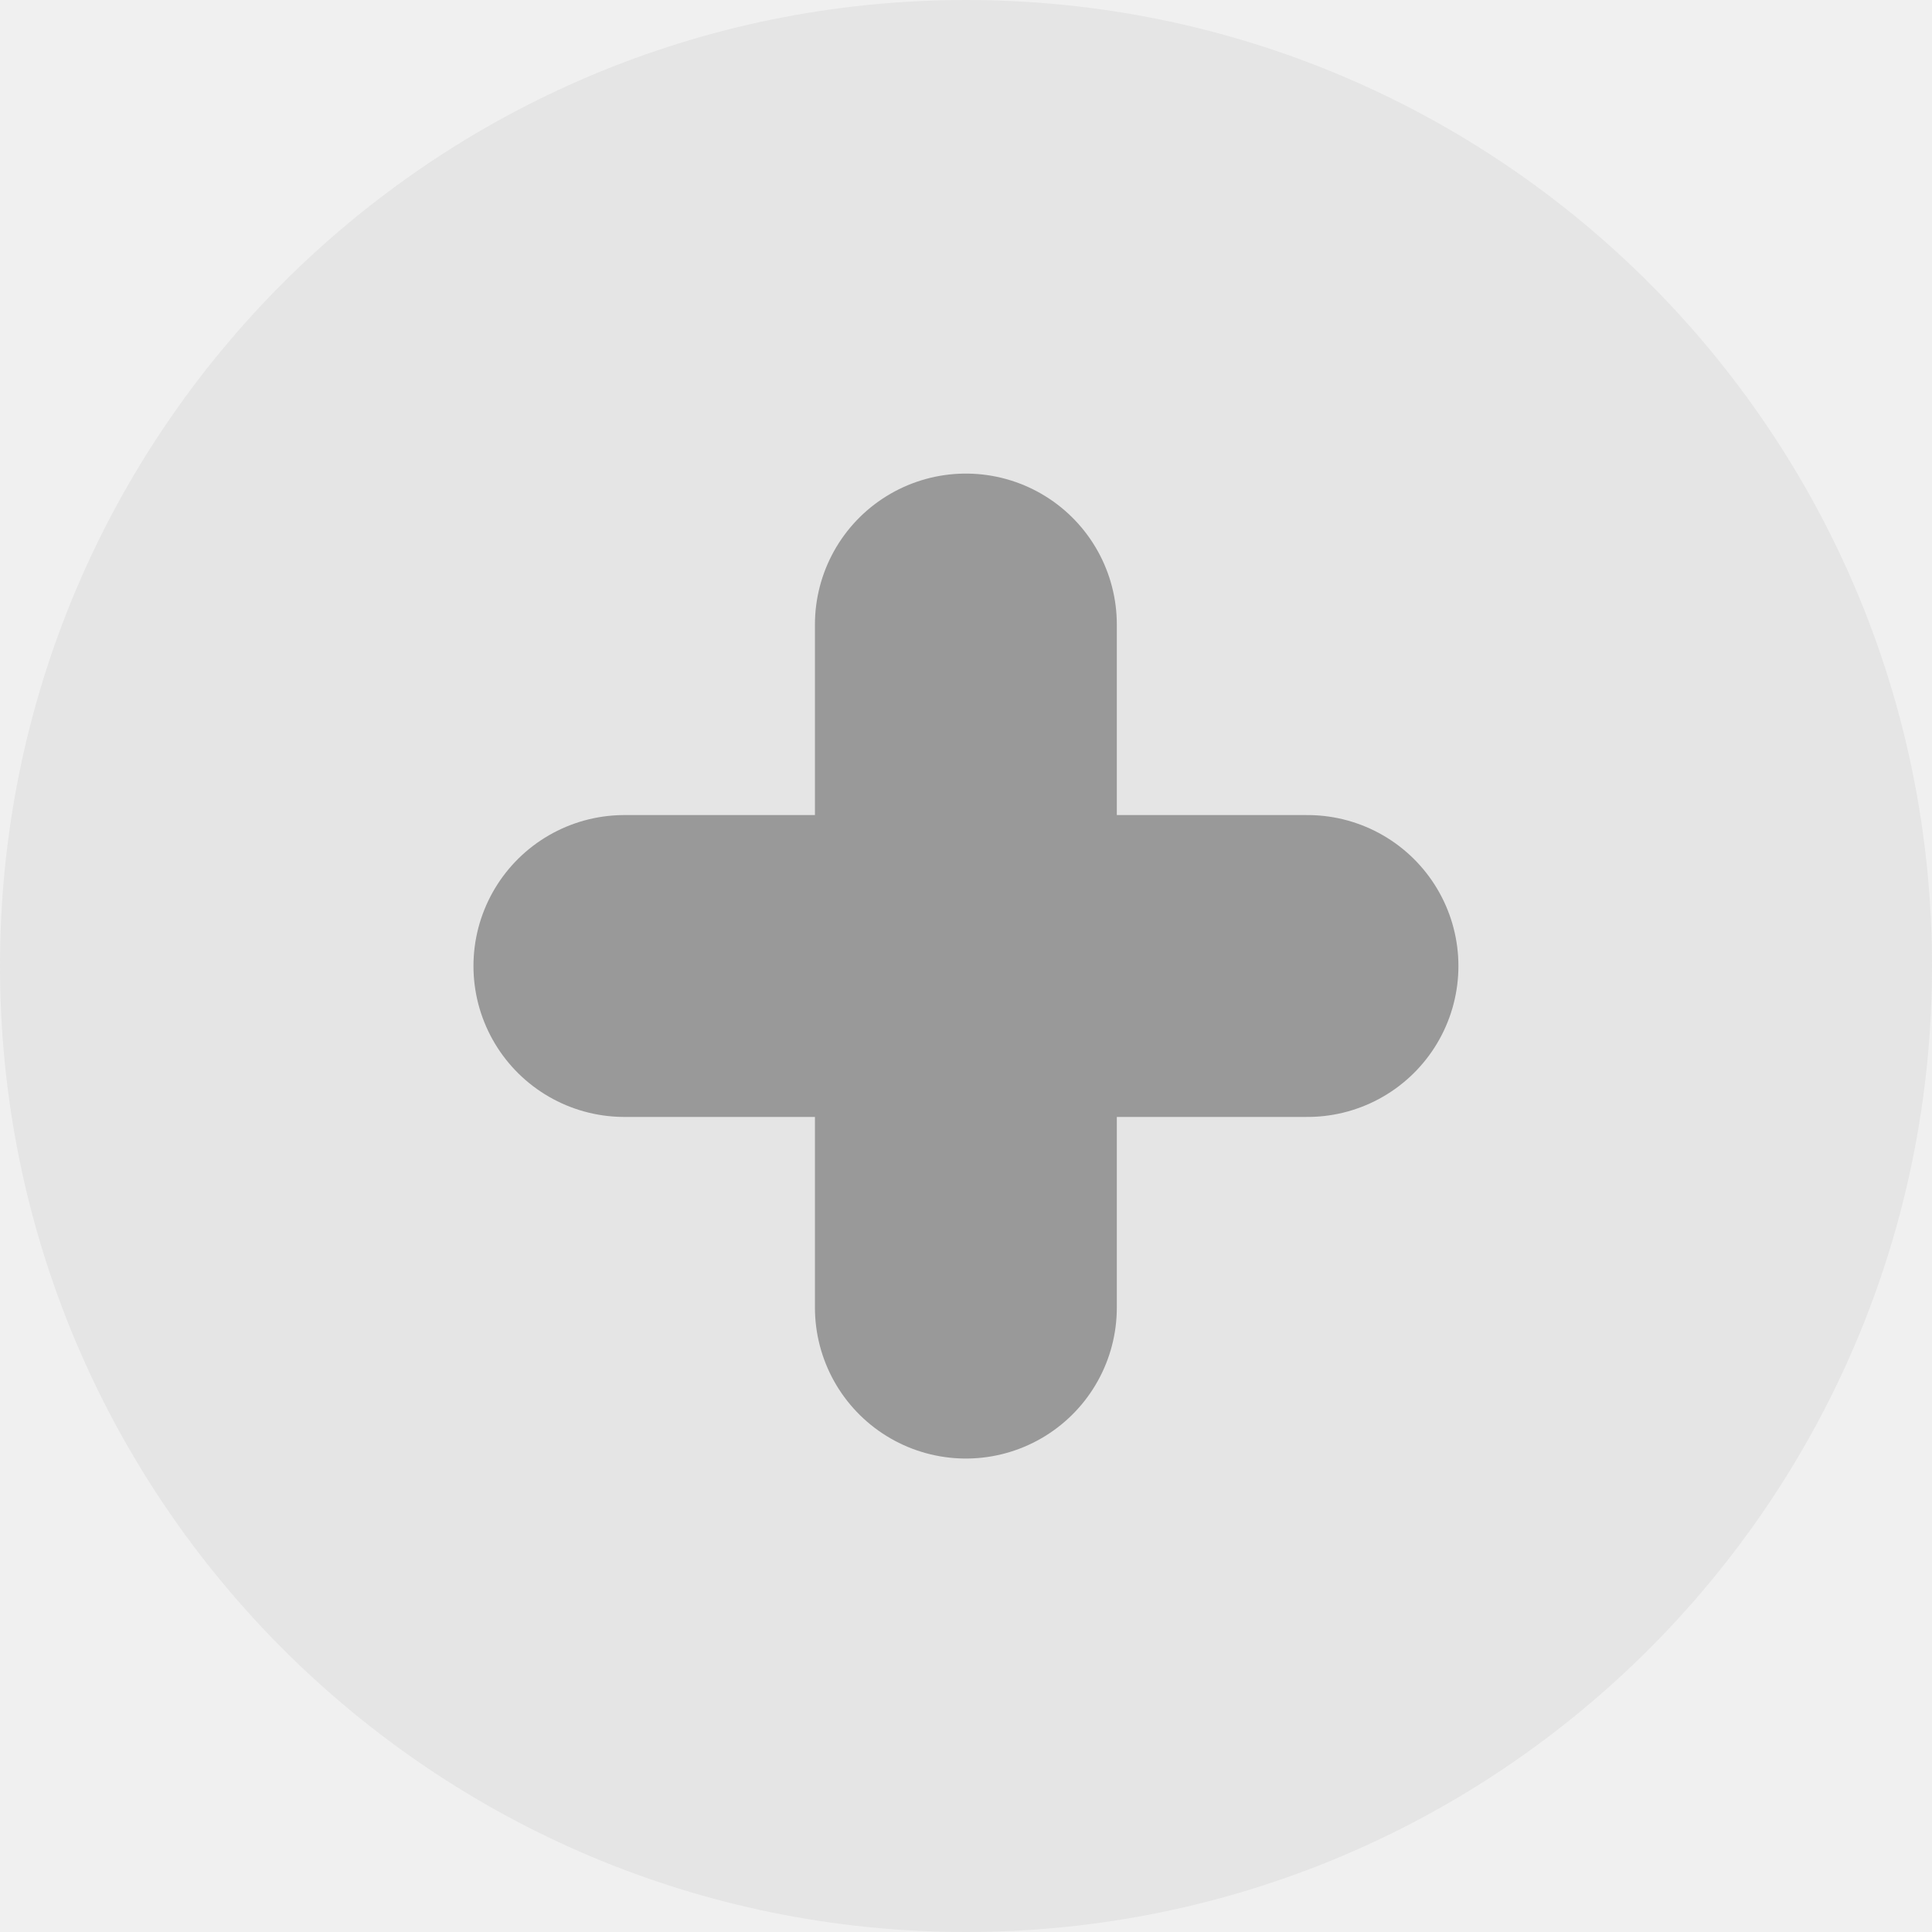
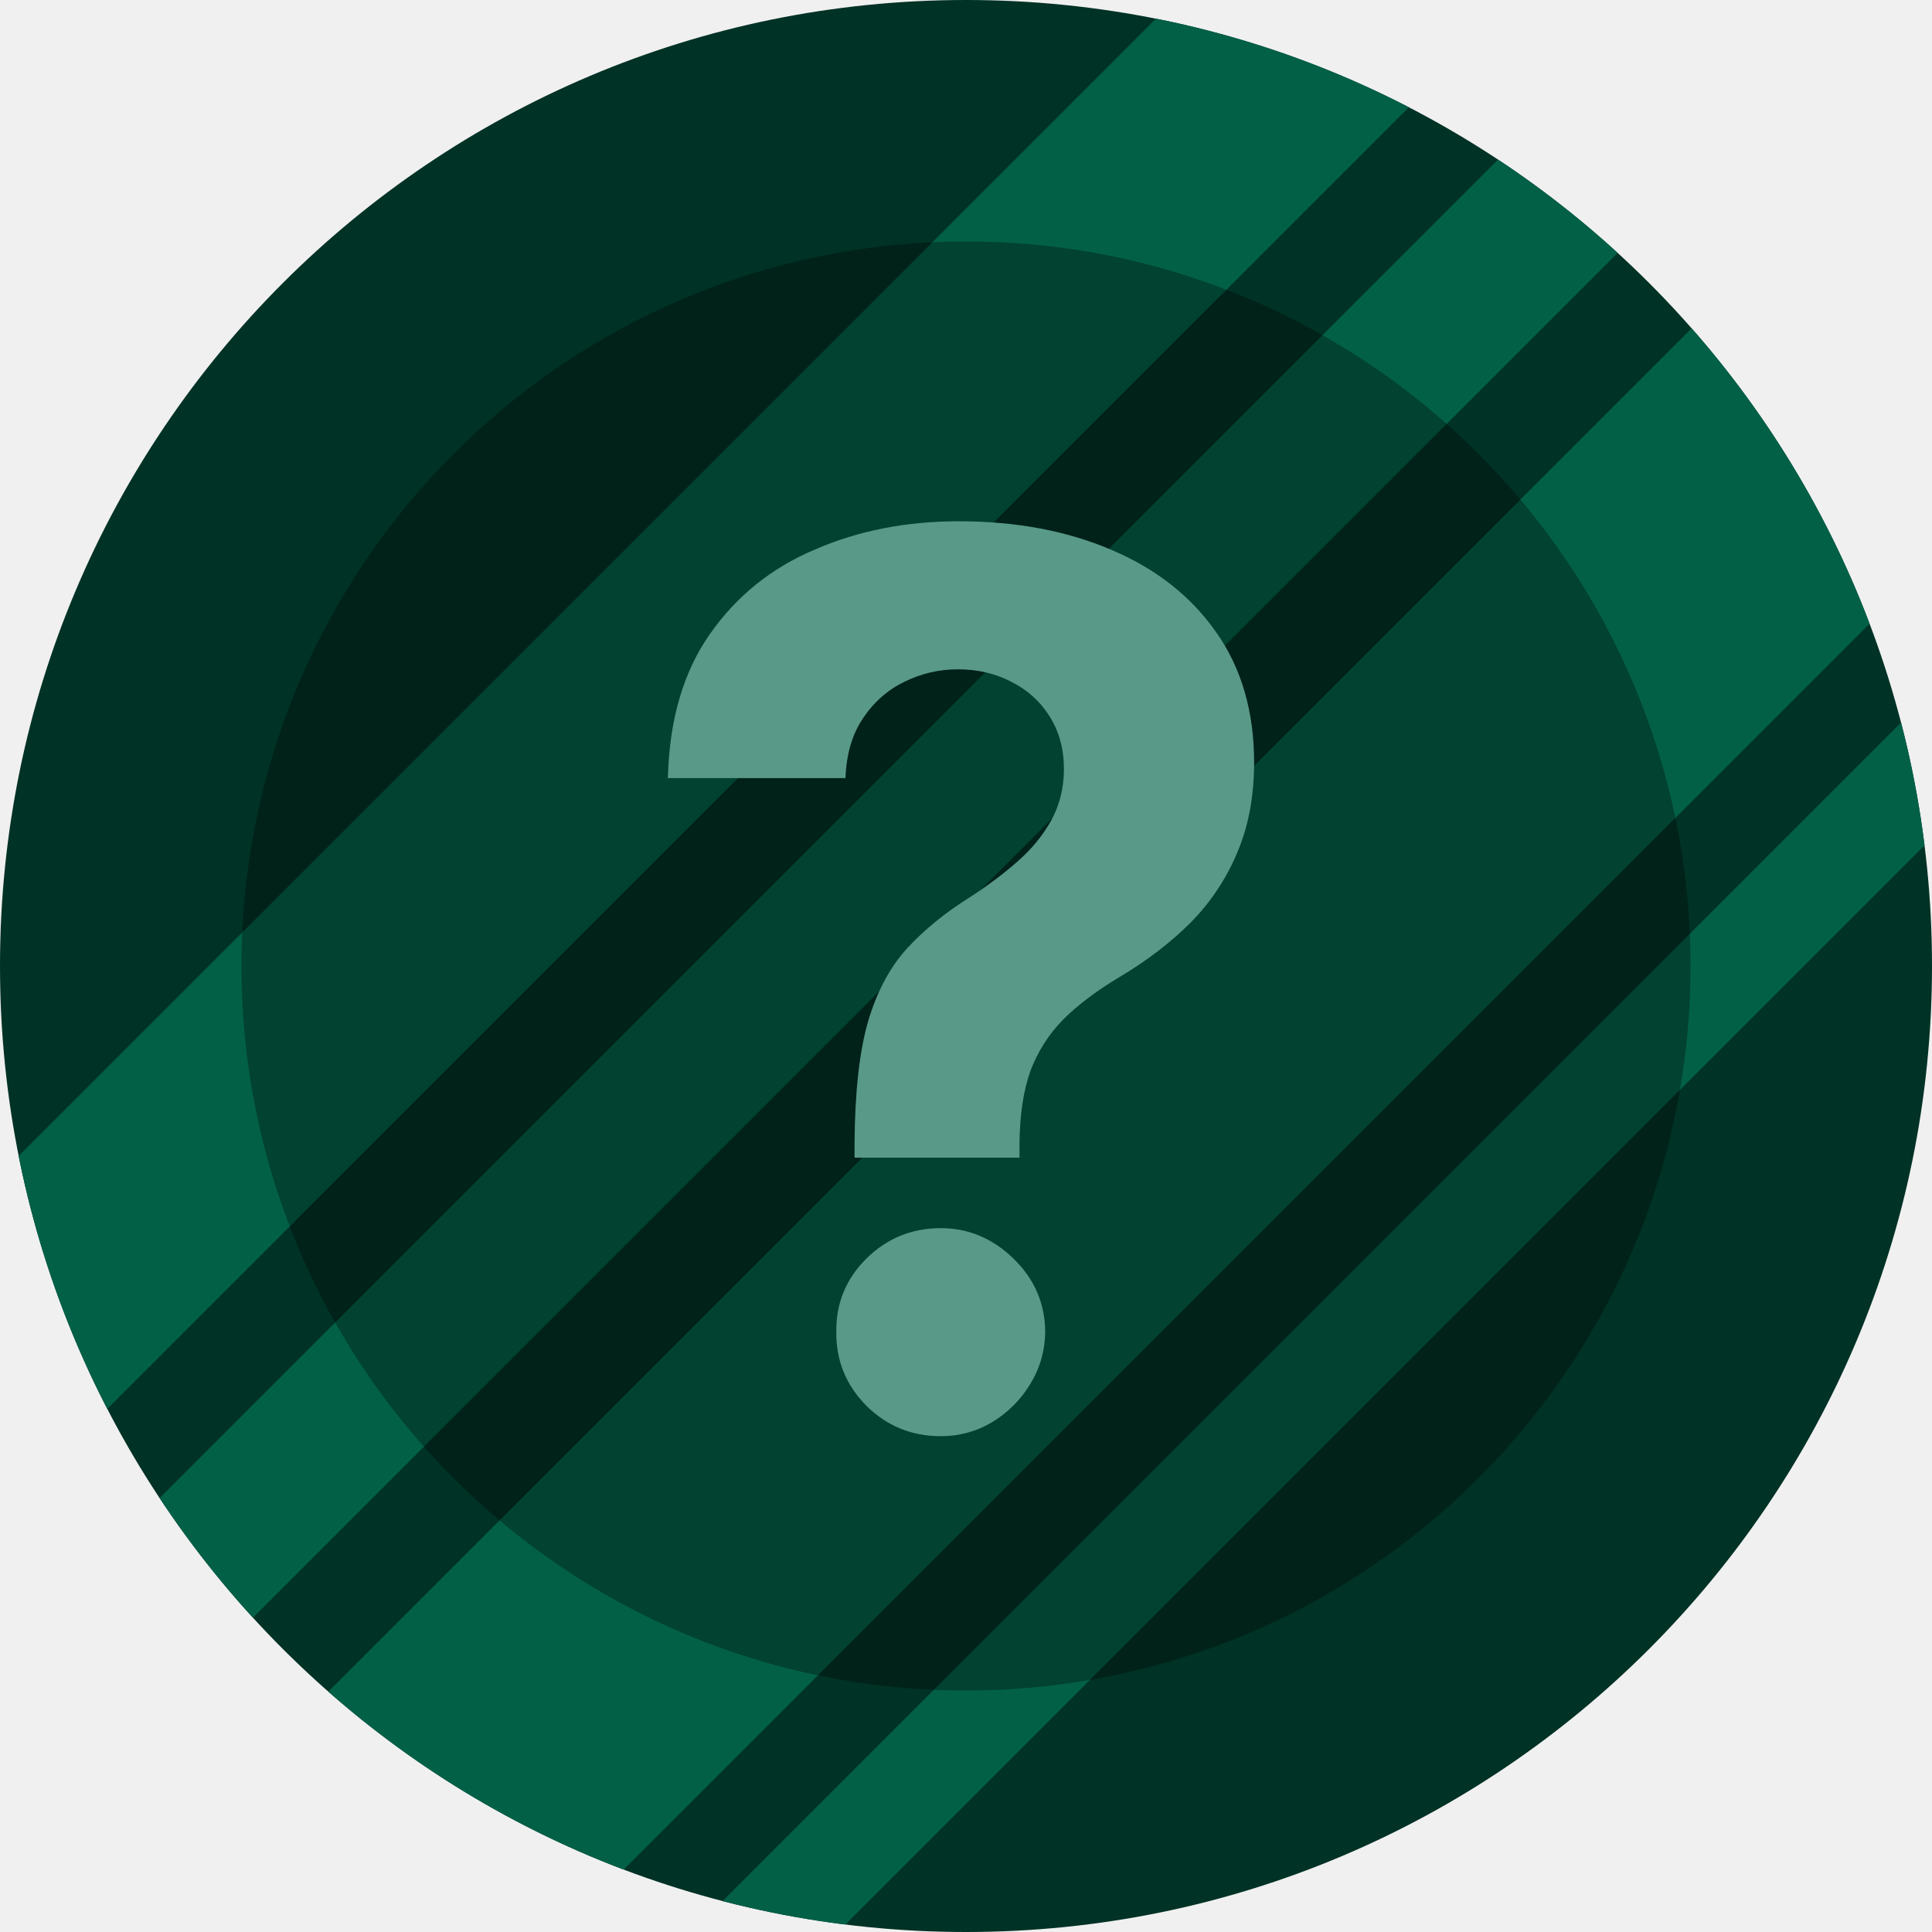
<svg xmlns="http://www.w3.org/2000/svg" width="16" height="16" viewBox="0 0 16 16" fill="none">
-   <g clip-path="url(#clip0_2151_190432)">
-     <rect width="16" height="16" rx="8" fill="#E5E5E5" />
-     <path d="M7.999 5.172V8M7.999 10.829V8M7.999 8H5.171M7.999 8H10.828" stroke="#999999" stroke-width="2.5" stroke-linecap="round" />
+   <g clip-path="url(#clip0_3368_63670)">
+     <rect x="2" y="2" width="12" height="12" rx="6" fill="black" />
+     <rect width="16" height="16" rx="8" fill="#003225" />
+     <mask id="mask0_3368_63670" style="mask-type:alpha" maskUnits="userSpaceOnUse" x="0" y="0" width="16" height="16">
+       <rect width="16" height="16" rx="8" fill="#00261D" />
+     </mask>
+     <g mask="url(#mask0_3368_63670)">
+       <rect x="10.728" y="-1" width="2" height="18" transform="rotate(45 10.728 -1)" fill="#026047" />
+       <rect x="12.728" y="1" width="1.247" height="18" transform="rotate(45 12.728 1)" fill="#026047" />
+       <rect x="16.728" y="5" width="0.856" height="18" transform="rotate(45 16.728 5)" fill="#026047" />
+       <rect x="14.728" y="2" width="2.772" height="18" transform="rotate(45 14.728 2)" fill="#026047" />
+       <rect x="2" y="2" width="12" height="12" rx="6" fill="black" fill-opacity="0.32" />
+     </g>
+     <path d="M7.077 9.587V9.464C7.08 9.044 7.117 8.709 7.189 8.459C7.263 8.209 7.372 8.007 7.513 7.853C7.655 7.699 7.826 7.56 8.025 7.435C8.174 7.339 8.308 7.239 8.425 7.136C8.543 7.033 8.637 6.918 8.706 6.794C8.776 6.666 8.811 6.524 8.811 6.368C8.811 6.202 8.771 6.057 8.692 5.932C8.613 5.807 8.506 5.711 8.371 5.644C8.239 5.576 8.093 5.543 7.932 5.543C7.775 5.543 7.628 5.578 7.488 5.647C7.349 5.715 7.235 5.816 7.146 5.95C7.057 6.082 7.009 6.247 7.002 6.444H5.531C5.543 5.963 5.658 5.567 5.877 5.254C6.096 4.94 6.385 4.705 6.746 4.552C7.106 4.395 7.504 4.317 7.939 4.317C8.417 4.317 8.84 4.397 9.207 4.555C9.575 4.711 9.863 4.938 10.072 5.236C10.282 5.534 10.386 5.894 10.386 6.314C10.386 6.595 10.339 6.845 10.245 7.064C10.154 7.28 10.026 7.472 9.86 7.641C9.694 7.806 9.498 7.957 9.272 8.091C9.083 8.204 8.926 8.322 8.804 8.444C8.684 8.567 8.594 8.709 8.533 8.87C8.476 9.031 8.446 9.229 8.443 9.464V9.587H7.077ZM7.791 11.894C7.551 11.894 7.345 11.81 7.175 11.642C7.006 11.471 6.923 11.267 6.926 11.029C6.923 10.793 7.006 10.591 7.175 10.423C7.345 10.255 7.551 10.171 7.791 10.171C8.019 10.171 8.22 10.255 8.393 10.423C8.566 10.591 8.654 10.793 8.656 11.029C8.654 11.187 8.612 11.333 8.53 11.465C8.451 11.595 8.346 11.699 8.216 11.778C8.087 11.855 7.945 11.894 7.791 11.894Z" fill="#599988" />
  </g>
  <defs>
-     <clipPath id="clip0_2151_190432">
+     <clipPath id="clip0_3368_63670">
      <rect width="16" height="16" fill="white" />
    </clipPath>
  </defs>
</svg>
